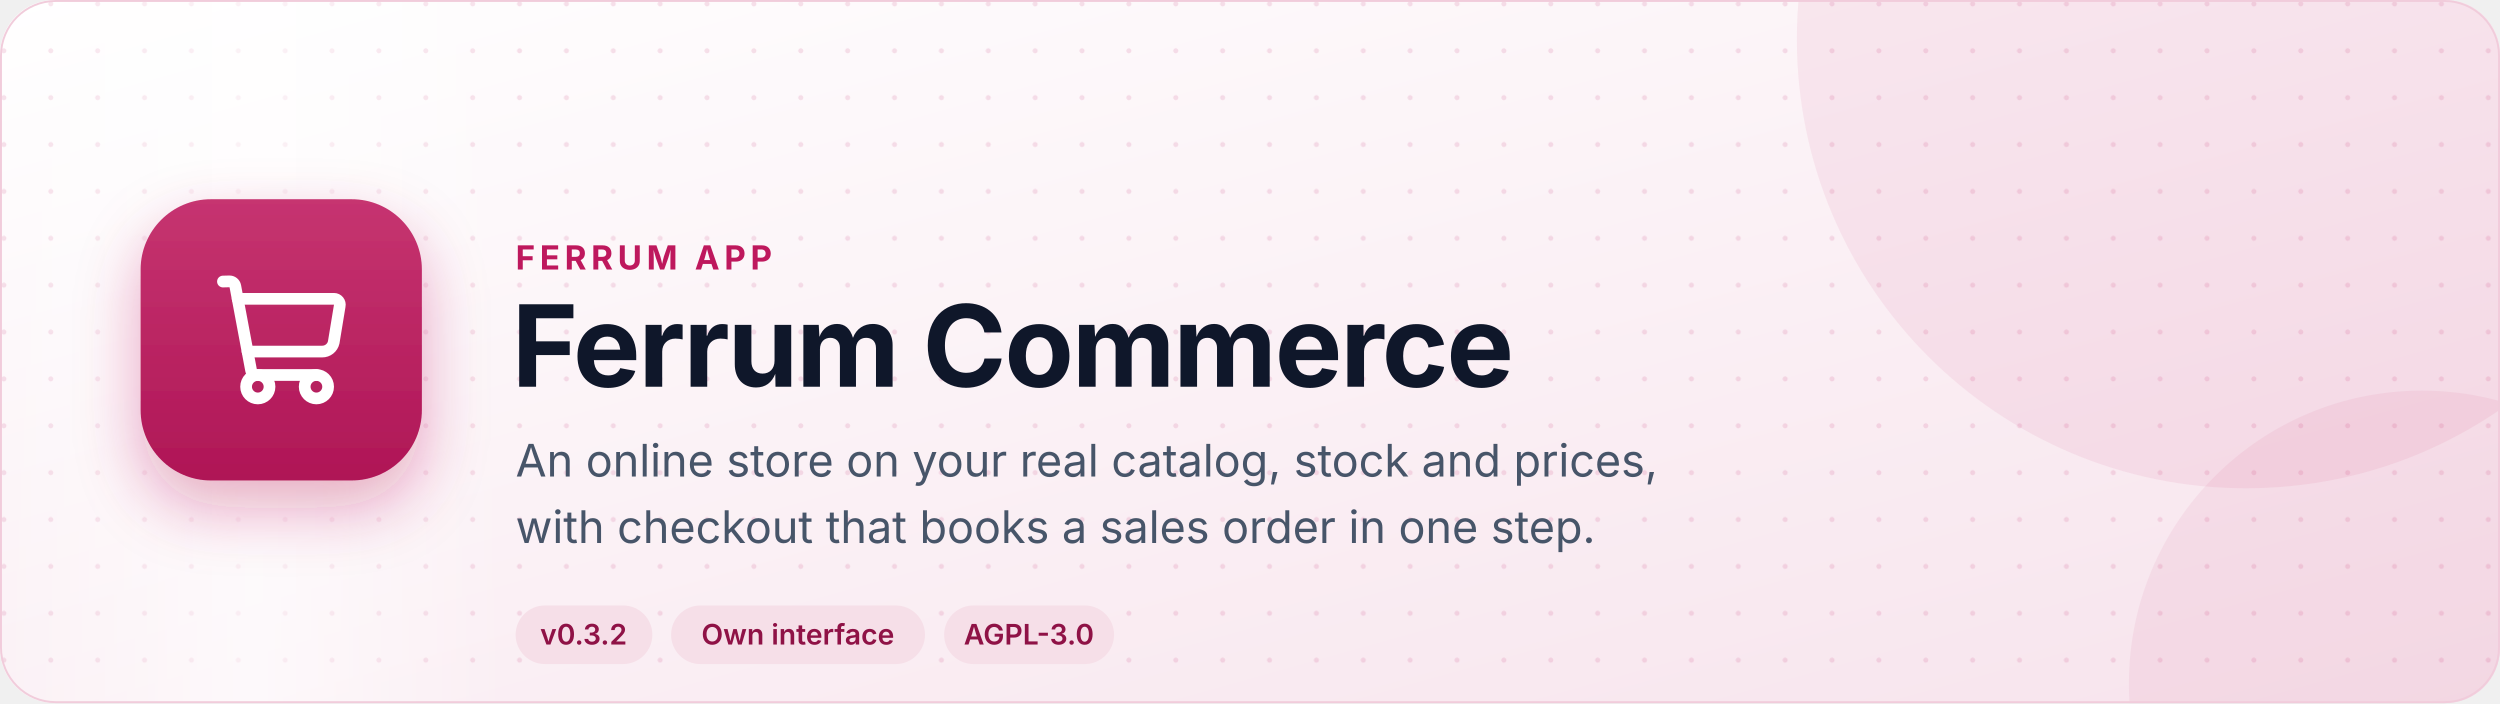
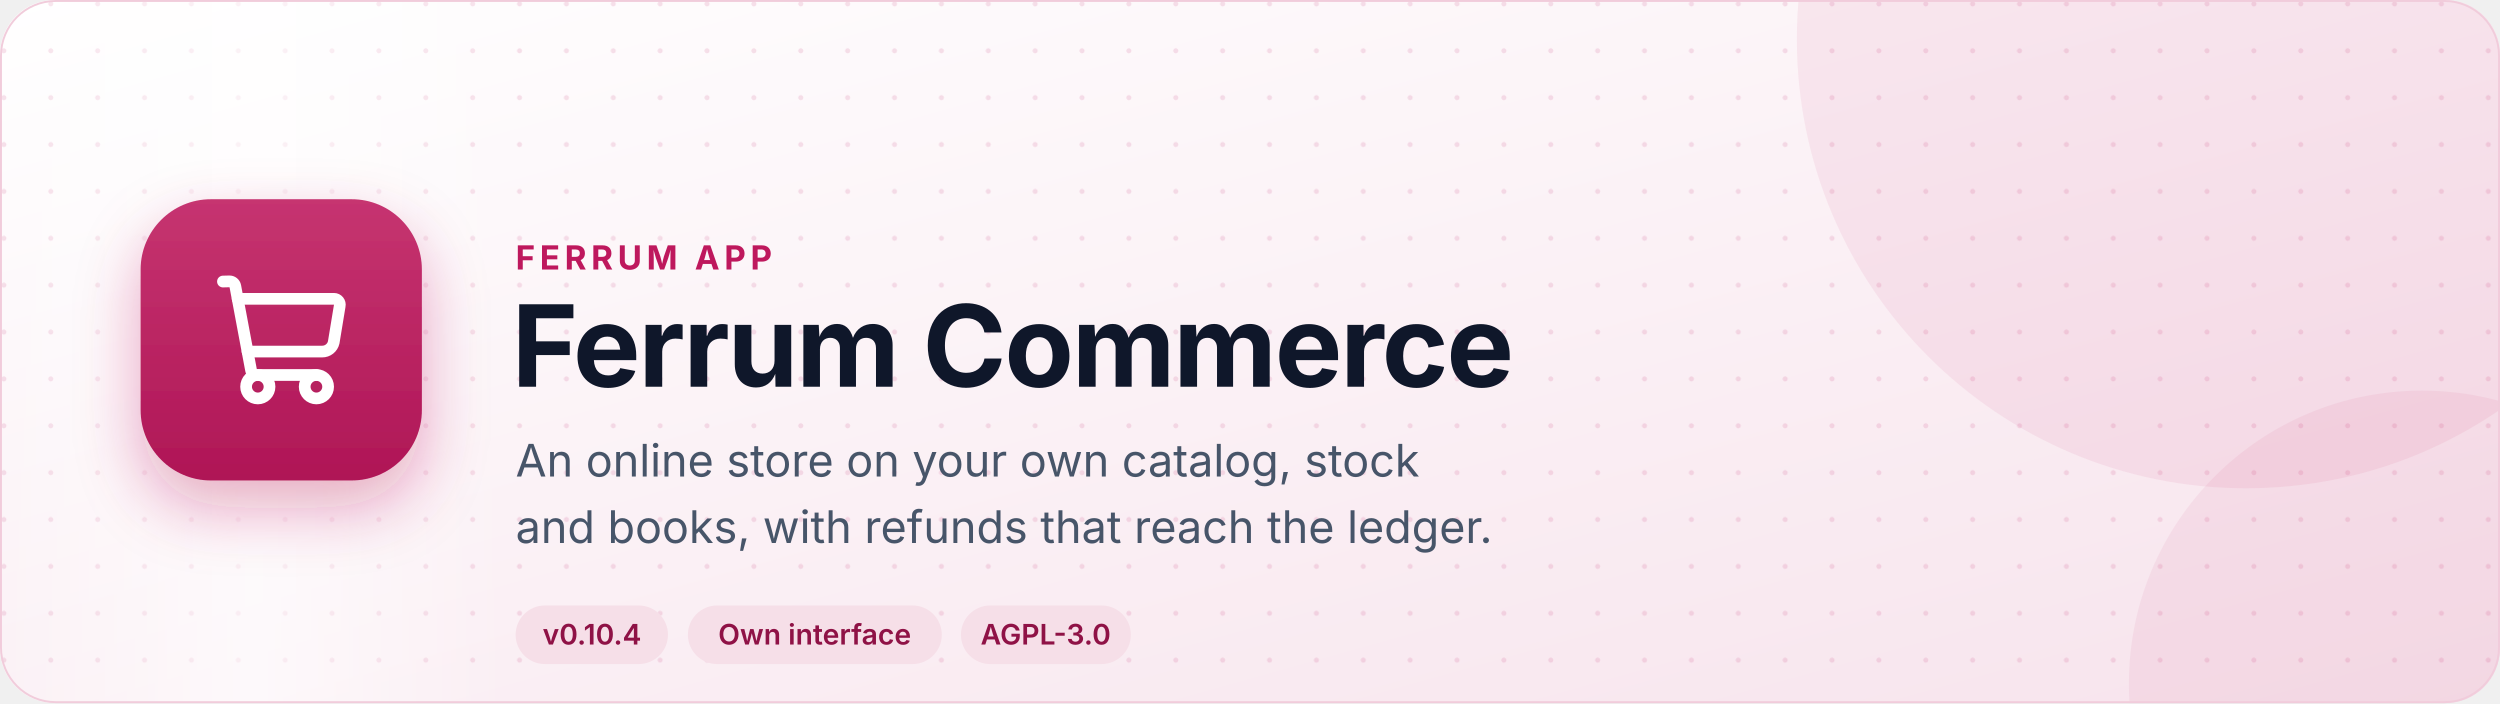
- <svg xmlns="http://www.w3.org/2000/svg" width="1280" height="360" viewBox="0 0 1280 360" role="img" aria-label="Ferrum Commerce: An online store on your real catalog, stock and prices, with checkout that books a sales order in one step.">
+ <svg xmlns="http://www.w3.org/2000/svg" width="1280" height="360" viewBox="0 0 1280 360" role="img" aria-label="Ferrum Commerce: An online store on your own catalog, stock and books, with refunds that reach the ledger.">
  <defs>
    <linearGradient id="bg" x1="0" y1="0" x2="1" y2="1">
      <stop offset="0" stop-color="#ffffff" />
      <stop offset="1" stop-color="#f7e3ec" />
    </linearGradient>
    <linearGradient id="sheen" x1="0" y1="0" x2="1" y2="0">
      <stop offset="0" stop-color="#fff" stop-opacity="0" />
      <stop offset="0.5" stop-color="#fff" stop-opacity="0.6" />
      <stop offset="1" stop-color="#fff" stop-opacity="0" />
    </linearGradient>
    <linearGradient id="tile" x1="0" y1="0" x2="0" y2="1">
      <stop offset="0" stop-color="#c63470" />
      <stop offset="1" stop-color="#af1656" />
    </linearGradient>
    <pattern id="dots" width="24" height="24" patternUnits="userSpaceOnUse">
      <circle cx="2" cy="2" r="1.3" fill="#be185d" fill-opacity="0.12" />
    </pattern>
    <filter id="shadow" x="-30%" y="-30%" width="160%" height="170%">
      <feDropShadow dx="0" dy="14" stdDeviation="16" flood-color="#be185d" flood-opacity="0.35" />
    </filter>
    <clipPath id="card">
      <rect width="1280" height="360" rx="28" />
    </clipPath>
    <style>
      text { font-family: Inter, "Segoe UI", system-ui, -apple-system, Roboto, "Helvetica Neue", Arial, sans-serif; }
      .sheen { animation: sweep 9s ease-in-out infinite; }
      .tile { animation: float 7s ease-in-out infinite; }
      @keyframes sweep { 0% { transform: translateX(-480px) skewX(-18deg); } 60%, 100% { transform: translateX(1760px) skewX(-18deg); } }
      @keyframes float { 0%, 100% { transform: translateY(0); } 50% { transform: translateY(-7px); } }
      @media (prefers-reduced-motion: reduce) { .sheen, .tile { animation: none; } }
    </style>
  </defs>
  <g clip-path="url(#card)">
    <rect width="1280" height="360" fill="url(#bg)" />
    <rect width="1280" height="360" fill="url(#dots)" />
    <circle cx="1150" cy="20" r="230" fill="#be185d" fill-opacity="0.07" />
    <circle cx="1240" cy="350" r="150" fill="#be185d" fill-opacity="0.06" />
    <rect class="sheen" x="0" y="-60" width="260" height="480" fill="url(#sheen)" />
  </g>
  <rect x="0.5" y="0.5" width="1279" height="359" rx="28" fill="none" stroke="#f1ccdb" />
  <g class="tile">
    <g transform="translate(72 102)" filter="url(#shadow)">
      <rect width="144" height="144" rx="36" fill="url(#tile)" />
      <g transform="translate(36 36) scale(3)" fill="none" stroke="#fff" stroke-width="2" stroke-linecap="round" stroke-linejoin="round">
        <path d="m2.05 2.05 1.099-.028a1 1 0 0 1 1.008.815l2.69 14.347A1 1 0 0 0 7.83 18H18" />
        <path d="M4.563 5h16.435a1 1 0 0 1 .981 1.204l-1.026 6.226A2 2 0 0 1 18.962 14H6.25" />
        <circle cx="18" cy="20" r="2" />
        <circle cx="8" cy="20" r="2" />
      </g>
    </g>
  </g>
  <text x="264" y="138" font-size="17" font-weight="700" fill="#be185d" letter-spacing="2.4">FERRUM APP</text>
  <text x="262" y="198" font-size="58" font-weight="750" fill="#0f172a" letter-spacing="-1">Ferrum Commerce</text>
-   <text x="264" y="244" font-size="23" fill="#475569">An online store on your real catalog, stock and prices,</text>
-   <text x="264" y="278" font-size="23" fill="#475569">with checkout that books a sales order in one step.</text>
+   <text x="264" y="244" font-size="23" fill="#475569">An online store on your own catalog, stock</text>
+   <text x="264" y="278" font-size="23" fill="#475569">and books, with refunds that reach the ledger.</text>
  <g>
-     <rect x="264" y="310" width="70" height="30" rx="15" fill="#f6dfe8" />
-     <text x="298.8" y="330" font-size="14.5" font-weight="600" fill="#8f1246" text-anchor="middle">v0.3.2</text>
+     <rect x="264" y="310" width="78" height="30" rx="15" fill="#f6dfe8" />
+     <text x="303.1" y="330" font-size="14.5" font-weight="600" fill="#8f1246" text-anchor="middle">v0.10.4</text>
  </g>
  <g>
-     <rect x="343.6" y="310" width="130" height="30" rx="15" fill="#f6dfe8" />
-     <text x="408.5" y="330" font-size="14.5" font-weight="600" fill="#8f1246" text-anchor="middle">Own interface</text>
+     <rect x="352.2" y="310" width="130" height="30" rx="15" fill="#f6dfe8" />
+     <text x="417.1" y="330" font-size="14.5" font-weight="600" fill="#8f1246" text-anchor="middle">Own interface</text>
  </g>
  <g>
-     <rect x="483.4" y="310" width="87" height="30" rx="15" fill="#f6dfe8" />
-     <text x="526.8" y="330" font-size="14.5" font-weight="600" fill="#8f1246" text-anchor="middle">AGPL-3.0</text>
+     <rect x="492" y="310" width="87" height="30" rx="15" fill="#f6dfe8" />
+     <text x="535.4" y="330" font-size="14.5" font-weight="600" fill="#8f1246" text-anchor="middle">AGPL-3.0</text>
  </g>
</svg>
